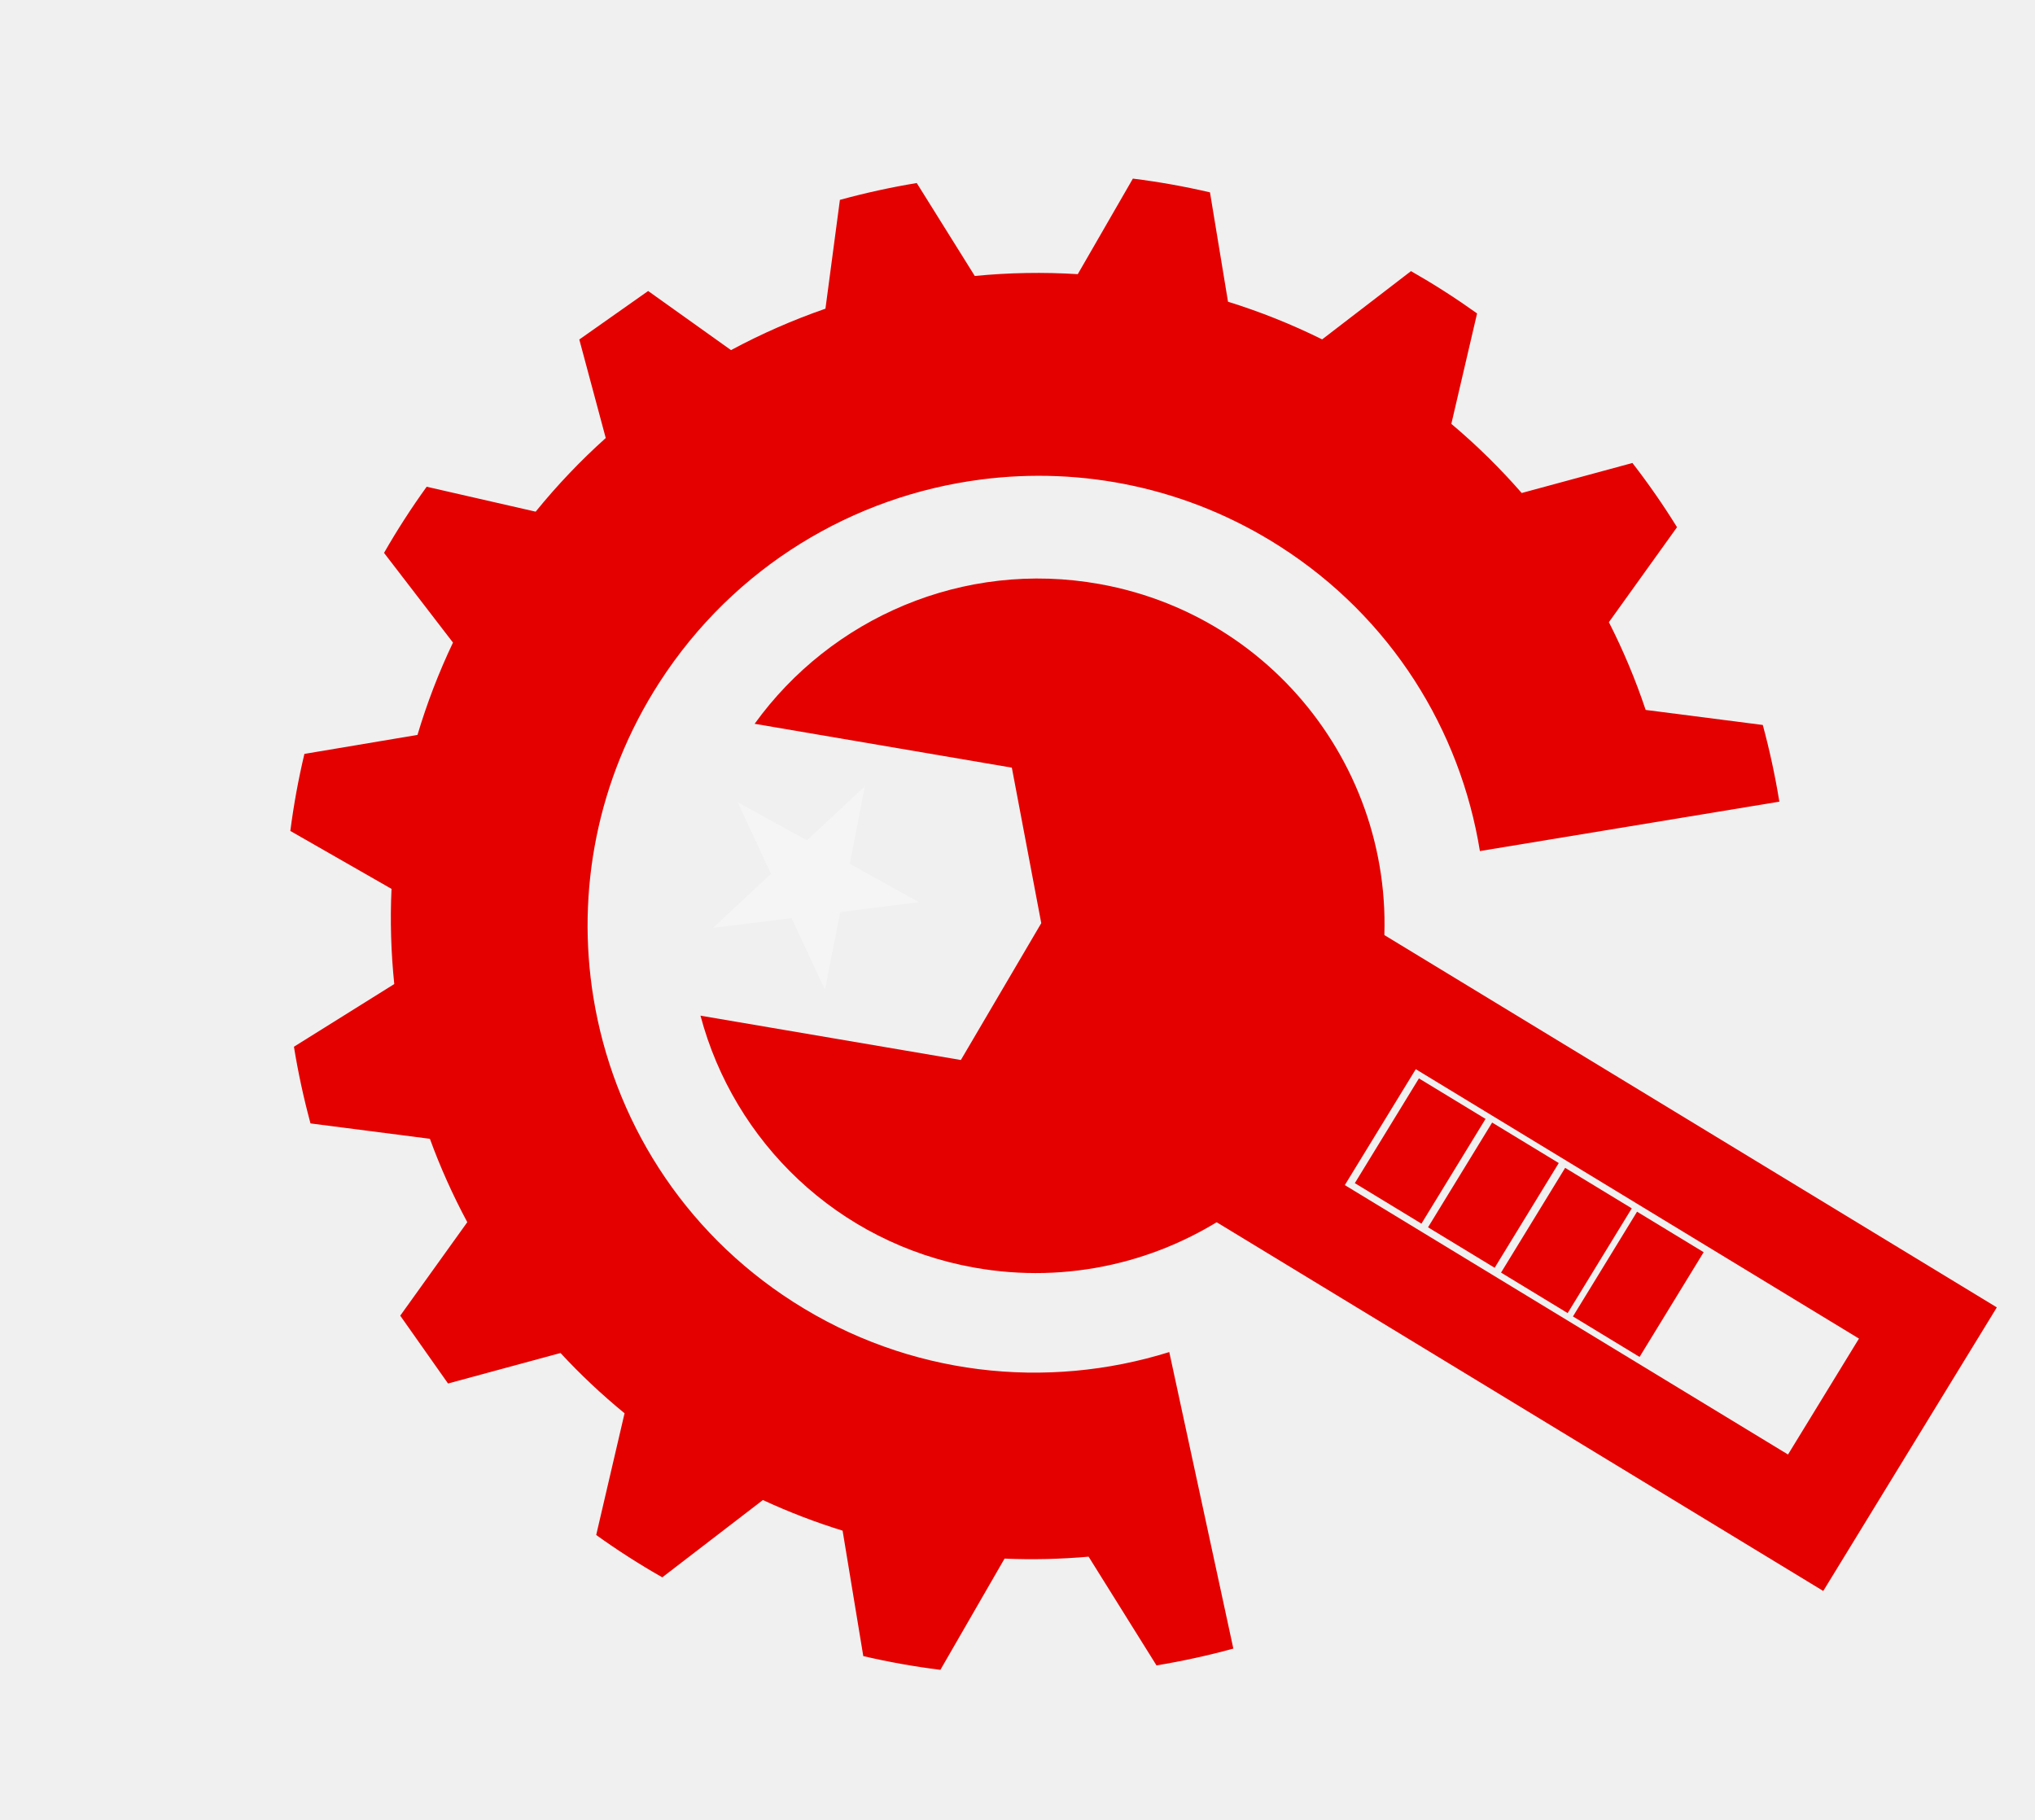
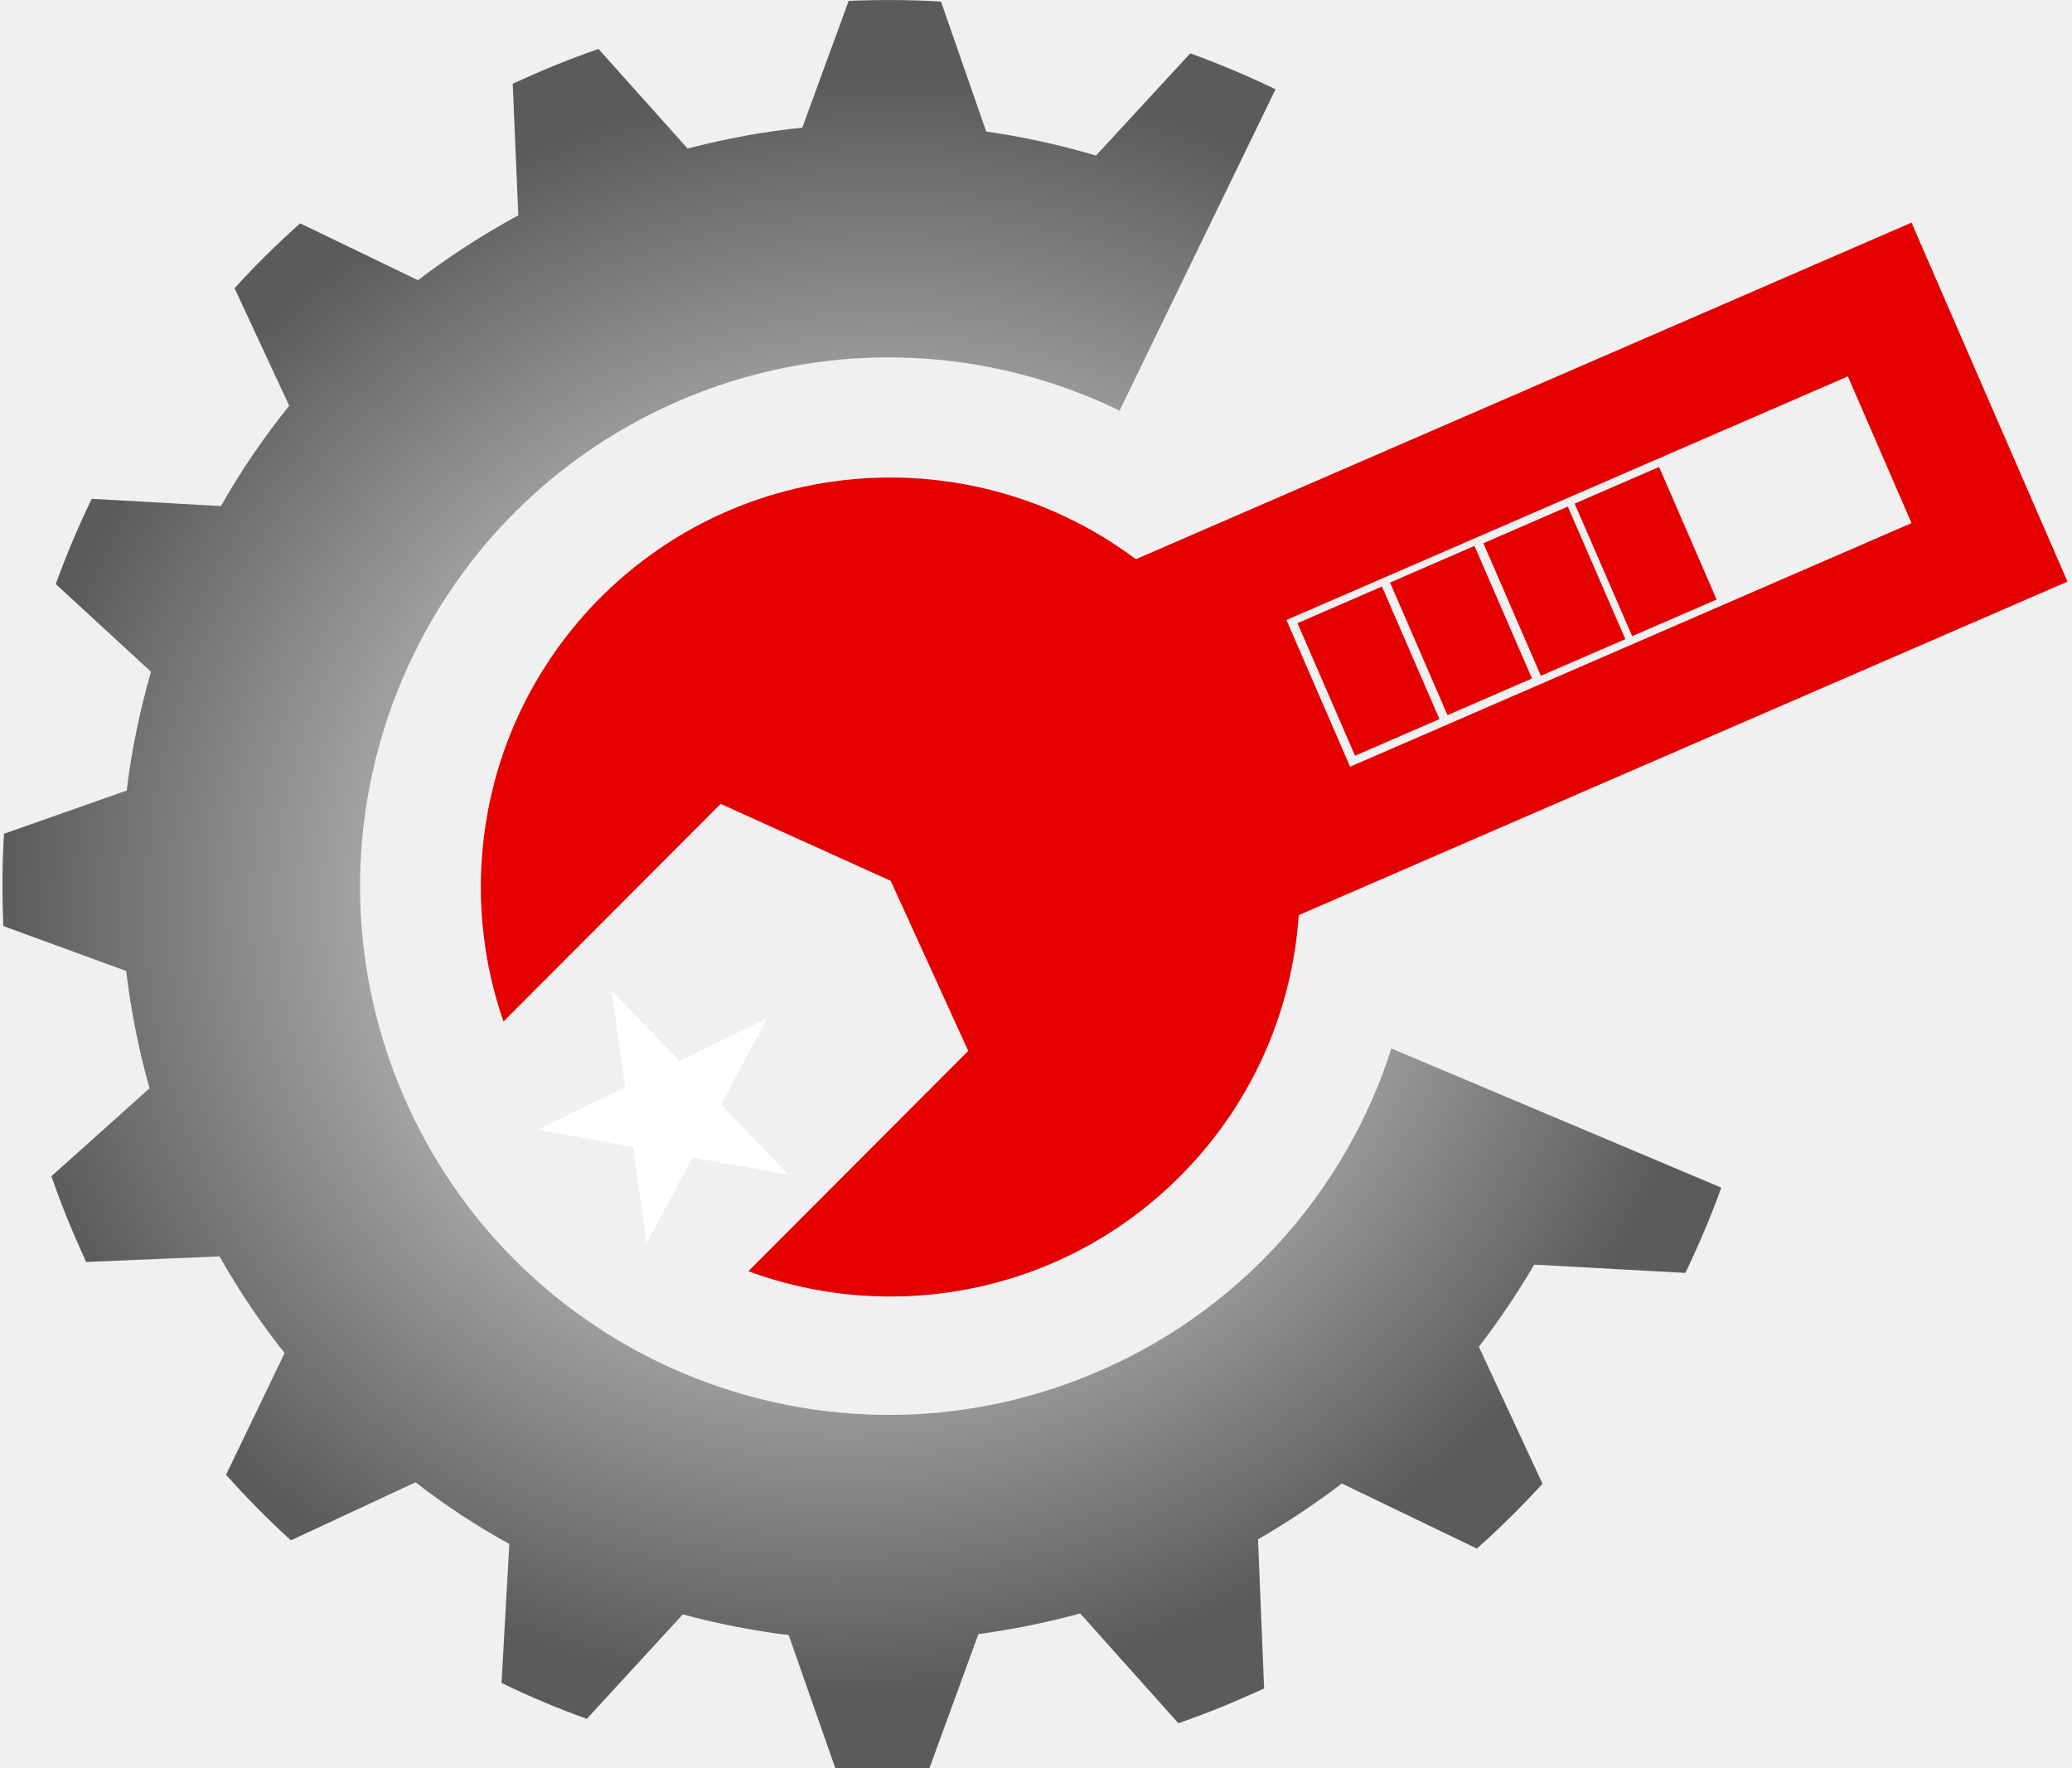
- <svg xmlns="http://www.w3.org/2000/svg" width="492" height="440" viewBox="0 0 492 440" fill="none">
-   <g clip-path="url(#clip0_575_326)">
-     <path d="M209.094 190.115L205.452 208.867L222.149 218.126L203.142 220.512L199.454 239.285L191.365 221.982L172.377 224.343L186.397 211.263L178.334 193.954L195.086 203.186L209.094 190.115Z" fill="#F5F5F5" />
-     <path d="M191.765 314.766C164.861 297.529 148.199 270.376 143.46 241.131C139.323 215.619 144.271 188.512 159.416 165.022C177.53 136.926 206.398 119.916 237.133 115.943C261.573 112.773 287.179 117.848 309.489 132.145C336.393 149.381 353.059 176.532 357.795 205.772L430.193 193.827C429.178 187.582 427.841 181.392 426.189 175.285L397.87 171.648C395.44 164.384 392.477 157.291 388.978 150.434L405.451 127.468C402.148 122.129 398.552 116.947 394.671 111.941L367.9 119.199C362.723 113.264 357.052 107.67 350.888 102.484L357.111 75.782C354.551 73.953 351.936 72.175 349.256 70.461C346.576 68.747 343.865 67.11 341.136 65.552L319.653 82.057C312.229 78.38 304.62 75.35 296.894 72.95L292.537 46.51C286.359 45.069 280.135 43.961 273.894 43.185L260.571 66.287C252.253 65.771 243.919 65.917 235.673 66.725L221.642 44.252C215.384 45.291 209.181 46.649 203.062 48.326L199.567 74.634C191.73 77.35 184.094 80.698 176.738 84.651L155.094 69.21C149.735 72.529 144.533 76.14 139.506 80.035L146.449 105.906C140.411 111.323 134.743 117.264 129.504 123.711L103.156 117.686C101.311 120.245 99.517 122.866 97.79 125.549C96.061 128.228 94.415 130.939 92.847 133.681L109.517 155.365C106.044 162.661 103.193 170.122 100.935 177.687L73.594 182.281C72.128 188.455 70.994 194.675 70.194 200.91L94.656 214.914C94.303 222.616 94.535 230.308 95.321 237.926L71.065 253.081C72.076 259.329 73.417 265.515 75.069 271.623L103.933 275.339C106.453 282.246 109.479 288.986 112.976 295.502L95.797 319.453C99.1 324.792 102.696 329.974 106.577 334.979L135.512 327.133C140.275 332.29 145.451 337.156 150.997 341.706L144.142 371.136C146.697 372.968 149.315 374.75 151.995 376.464C154.671 378.181 157.386 379.815 160.119 381.37L184.44 362.683C190.758 365.606 197.195 368.074 203.715 370.088L208.715 400.415C214.892 401.855 221.121 402.961 227.357 403.739L242.87 376.843C249.66 377.134 256.448 376.97 263.19 376.376L279.606 402.668C285.864 401.63 292.066 400.278 298.185 398.602L282.695 326.904C253.112 336.144 219.83 332.748 191.765 314.766Z" fill="#E50000" />
-     <path d="M182.447 175.002L244.632 185.604L251.744 223.204L232.308 256.289L169.356 245.57C177.425 275.986 202.386 300.523 235.464 306.466C281.127 314.672 324.95 284.332 333.341 238.7C341.732 193.067 311.518 149.42 265.855 141.214C232.867 135.286 200.848 149.473 182.447 175.002Z" fill="#E50000" />
-     <path d="M482.771 316.103L292.054 200.164L250.091 268.732L440.809 384.67L482.771 316.103ZM325.135 286.538L342.289 258.511L449.438 323.646L432.285 351.674L325.135 286.538Z" fill="#E50000" />
-     <path d="M359.159 270.529L343.052 260.738L327.554 286.064L343.66 295.855L359.159 270.529Z" fill="#E50000" />
-     <path d="M376.859 281.205L360.752 271.414L345.253 296.74L361.36 306.531L376.859 281.205Z" fill="#E50000" />
-     <path d="M394.51 292.158L378.404 282.367L362.905 307.693L379.012 317.484L394.51 292.158Z" fill="#E50000" />
-     <path d="M411.894 302.759L395.788 292.968L380.289 318.294L396.396 328.085L411.894 302.759Z" fill="#E50000" />
-   </g>
+ <svg xmlns="http://www.w3.org/2000/svg" width="422" height="360" viewBox="0 0 422 360" fill="none">
+   <path d="M124.592 201.747L138.372 216.037L156.214 207.401L146.856 224.931L160.584 239.221L141.046 235.726L131.688 253.203L128.962 233.567L109.475 230.071L127.317 221.384L124.592 201.747Z" fill="white" />
+   <path d="M221.537 280.198C192.098 292.169 160.482 290.141 134.012 277.329C110.906 266.101 91.709 246.661 81.269 220.989C68.801 190.32 71.522 157.228 85.87 130.072C97.3 108.455 116.101 90.648 140.493 80.705C169.883 68.784 201.549 70.763 228.019 83.624L259.784 18.181C254.143 15.461 248.305 12.988 242.417 10.861L223.22 31.685C215.897 29.509 208.475 27.877 200.856 26.788L191.653 0.324C185.419 -0.071 179.135 -0.071 172.852 0.176L163.402 25.997C155.634 26.788 147.816 28.223 140.048 30.251L121.89 9.97C118.921 11.009 116.002 12.097 113.083 13.284C110.164 14.472 107.294 15.758 104.424 17.044L105.562 43.854C98.339 47.761 91.511 52.213 85.128 57.061L61.132 45.486C56.431 49.691 51.929 54.093 47.773 58.693L58.905 82.635C53.71 89.065 49.059 95.891 45.002 103.064L18.68 101.58C15.959 107.219 13.485 113.056 11.357 118.942L30.753 136.799C28.477 144.713 26.794 152.776 25.805 160.987L0.819 169.792C0.423 176.025 0.423 182.307 0.67 188.589L25.706 197.74C26.646 205.704 28.229 213.717 30.456 221.632L10.467 239.538C11.506 242.506 12.594 245.424 13.782 248.343C14.969 251.261 16.256 254.13 17.542 256.999L44.705 255.862C48.663 262.836 53.067 269.415 57.965 275.549L46.041 300.331C50.247 305.03 54.65 309.531 59.252 313.686L84.633 301.864C90.67 306.563 97.102 310.768 103.732 314.428L102.148 342.722C107.789 345.492 113.627 347.916 119.515 350.043L139.059 328.773C146.134 330.653 153.308 332.087 160.631 332.978L170.279 360.53C176.513 360.876 182.797 360.926 189.08 360.678L199.273 332.78C206.199 331.84 213.126 330.455 220.004 328.575L239.993 350.934C242.961 349.895 245.88 348.807 248.8 347.619C251.719 346.432 254.588 345.146 257.458 343.86L256.221 313.488C262.208 310.026 267.898 306.217 273.291 302.111L300.8 315.368C305.501 311.164 309.954 306.761 314.159 302.161L301.196 274.263C305.303 268.92 309.063 263.331 312.477 257.543L343.252 259.225C345.973 253.586 348.447 247.749 350.575 241.863L283.384 213.519C274.033 242.753 252.214 267.733 221.537 280.198Z" fill="url(#paint0_radial_1403_566)" />
+   <path d="M102.544 208.029L146.777 163.708L181.411 179.388L197.195 214.014L152.417 258.879C181.758 269.712 216.045 263.479 239.795 240.082C272.648 207.781 273.043 155.002 240.784 122.157C208.475 89.312 155.683 88.916 122.83 121.168C99.13 144.565 92.302 178.547 102.544 208.029Z" fill="#E50000" />
+   <path d="M389.315 45.338L185.815 133.633L217.53 206.743L421.08 118.447L389.315 45.338ZM274.973 156.14L262.01 126.263L376.352 76.649L389.315 106.526L274.973 156.14Z" fill="#E50000" />
+   <path d="M281.461 119.442L264.258 126.904L275.975 153.904L293.178 146.443L281.461 119.442Z" fill="#E50000" />
+   <path d="M300.302 111.171L283.099 118.633L294.816 145.633L312.019 138.172L300.302 111.171Z" fill="#E50000" />
+   <path d="M319.315 103.162L302.112 110.624L313.829 137.624L331.032 130.163L319.315 103.162Z" fill="#E50000" />
+   <path d="M337.904 95.093L320.701 102.554L332.417 129.555L349.62 122.093L337.904 95.093Z" fill="#E50000" />
  <defs>
-     <clipPath id="clip0_575_326">
-       <rect width="420.576" height="362.464" fill="white" transform="translate(296.307 -28) rotate(54.8334)" />
-     </clipPath>
+     <radialGradient id="paint0_radial_1403_566" cx="0" cy="0" r="1" gradientUnits="userSpaceOnUse" gradientTransform="translate(176 180.375) rotate(-13.1782) scale(210.544 194.349)">
+       <stop offset="0.076" stop-color="white" />
+       <stop offset="0.502" stop-color="#9FA0A0" />
+       <stop offset="0.835" stop-color="#5B5B5B" />
+     </radialGradient>
  </defs>
</svg>
